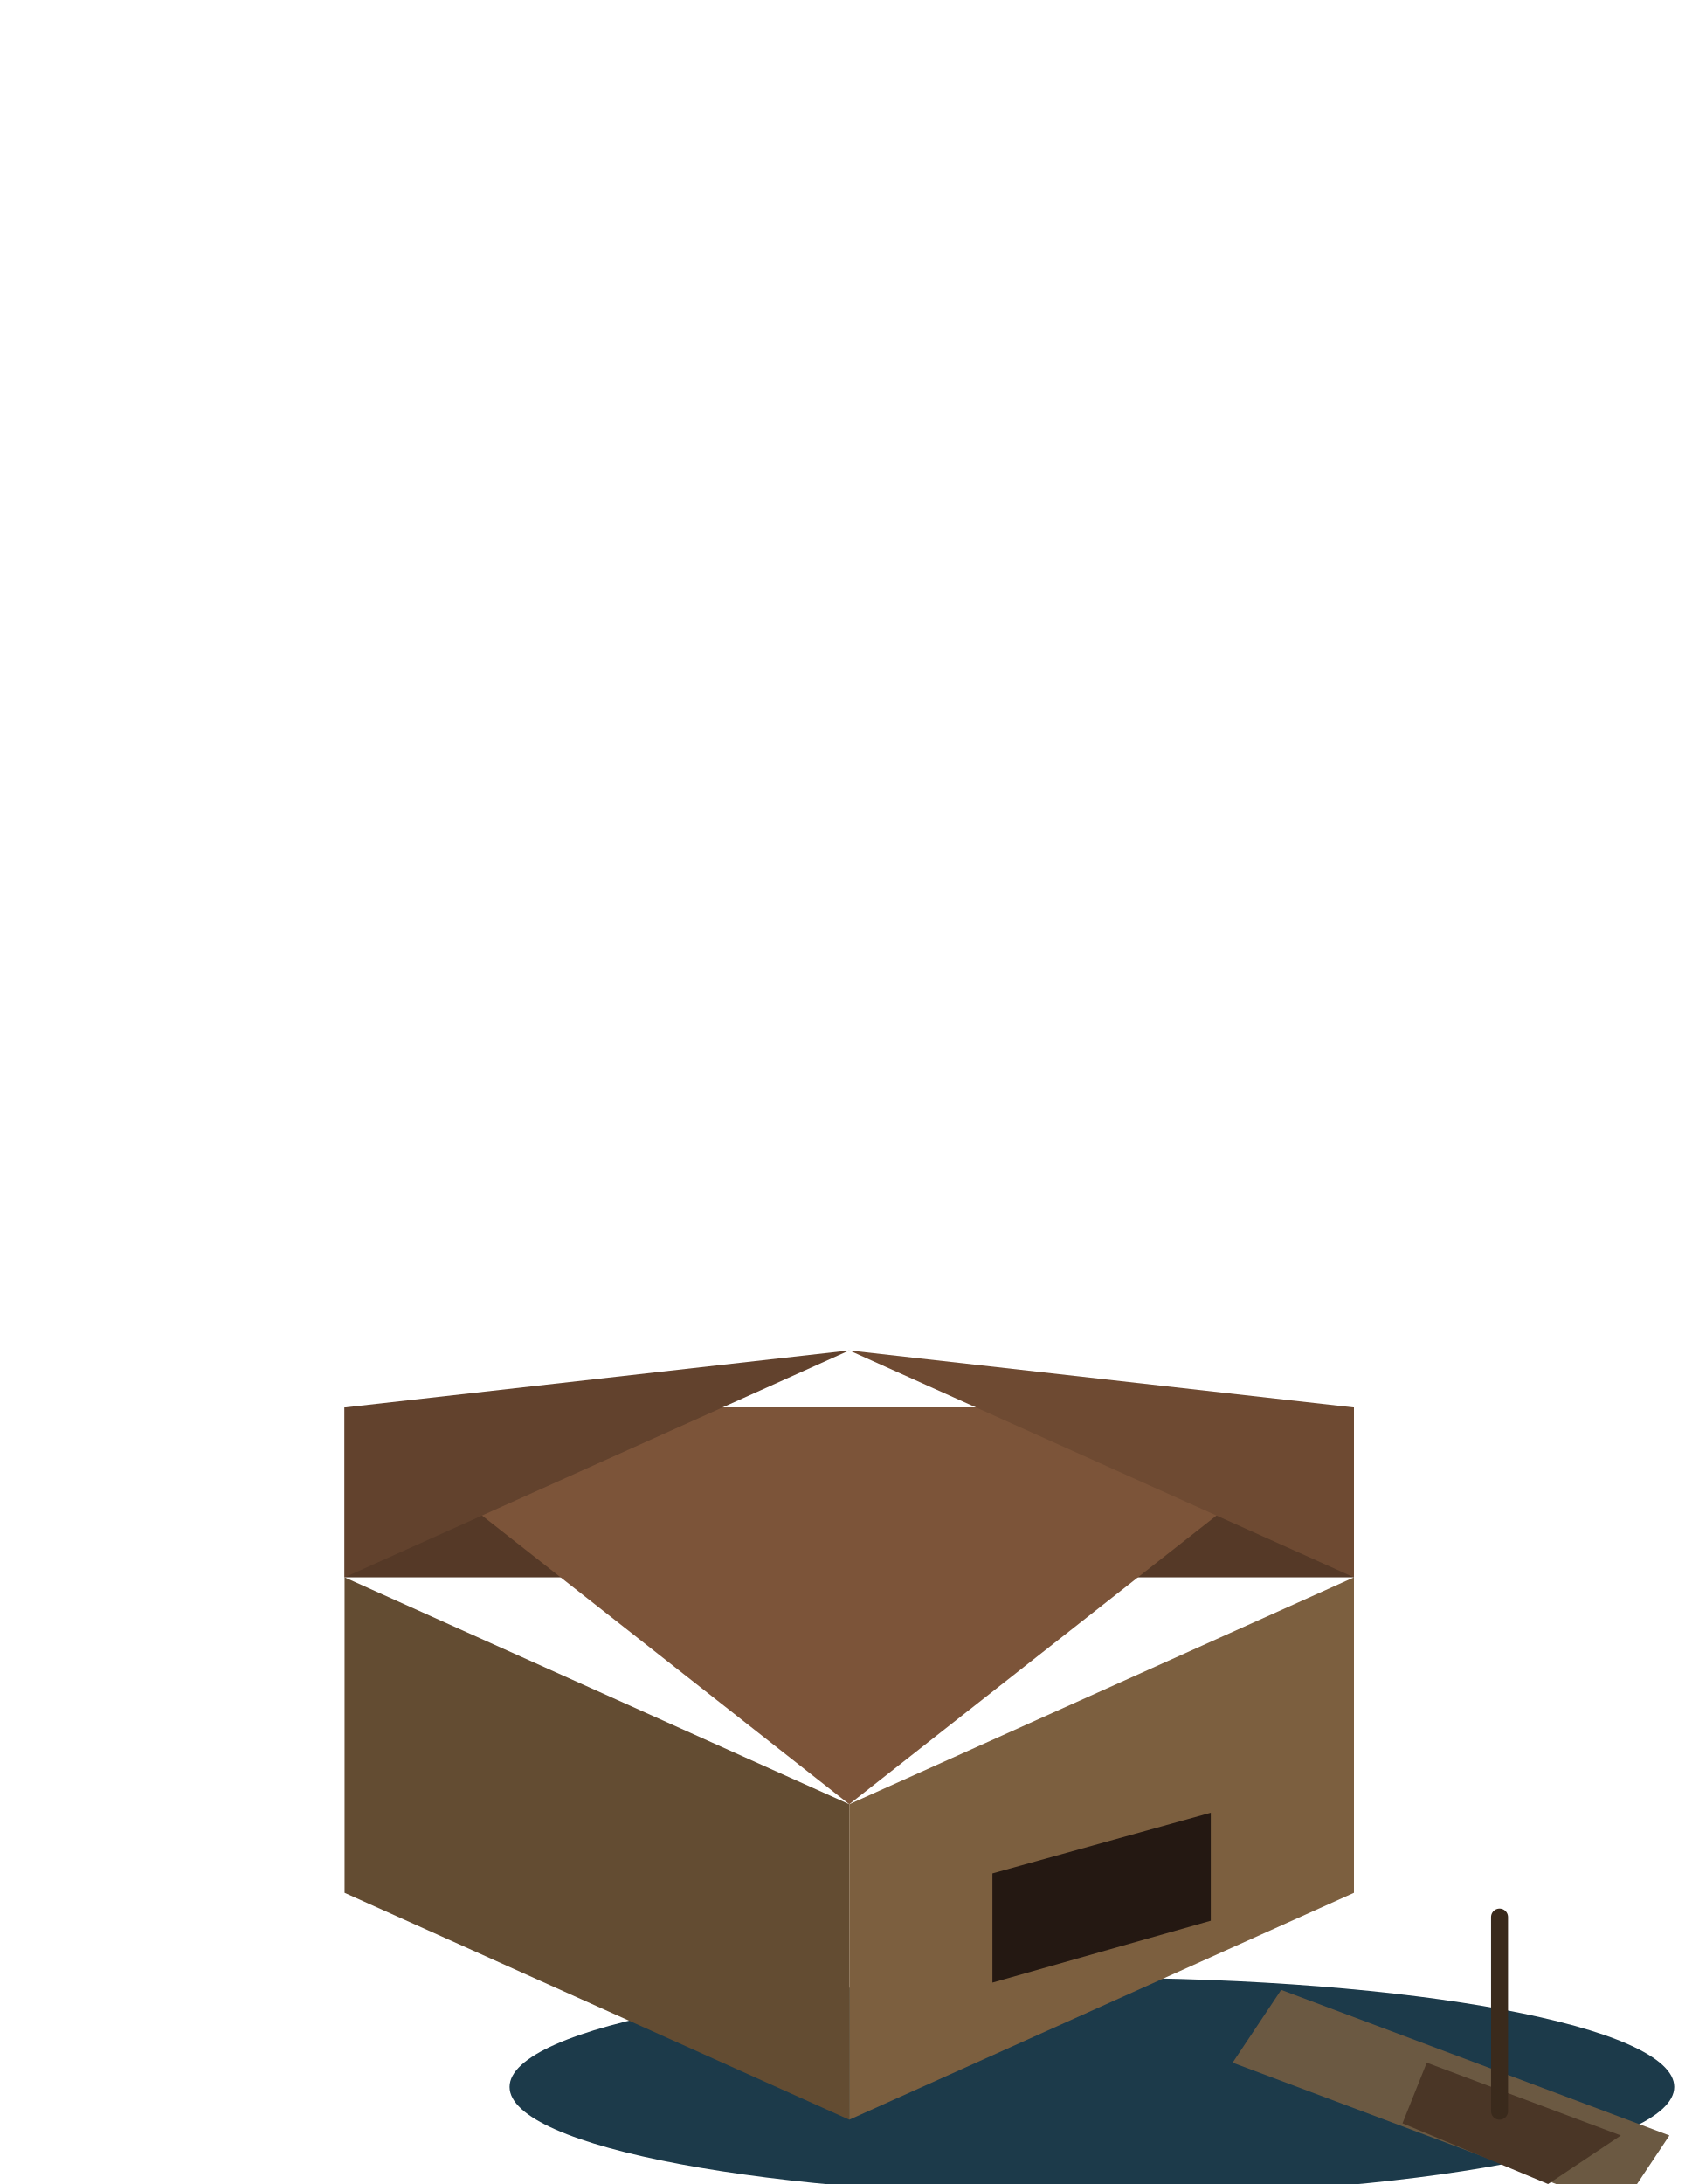
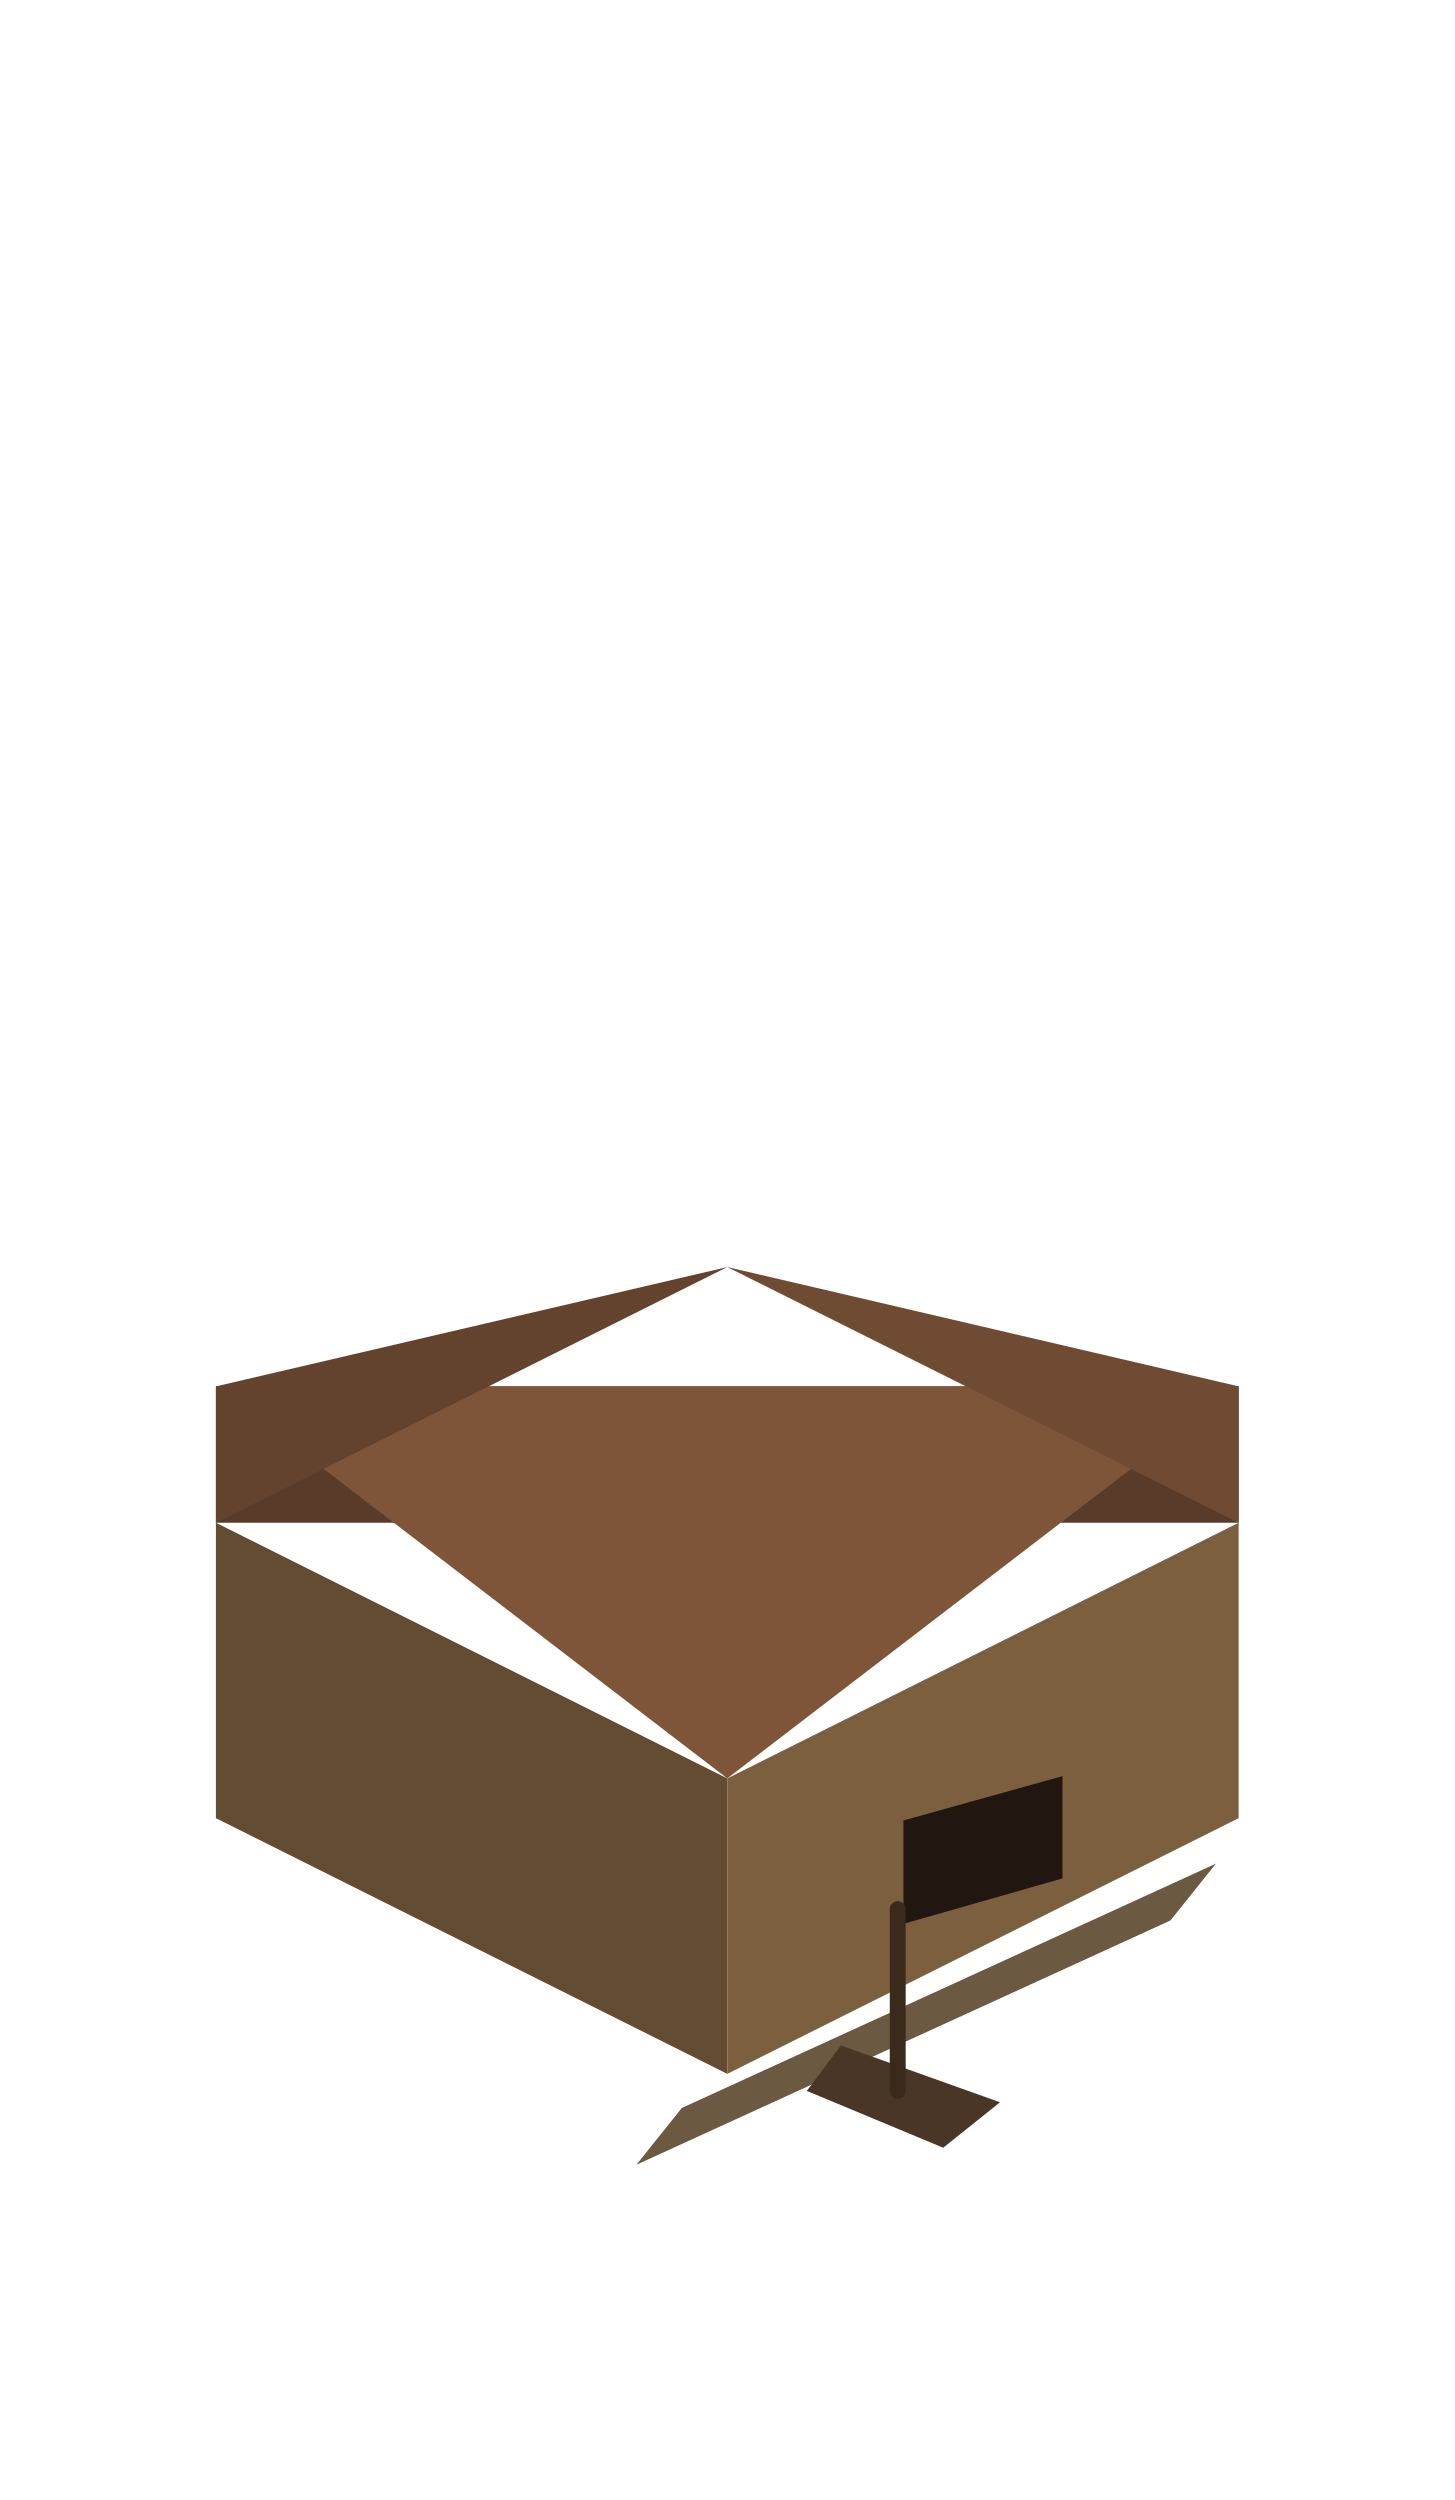
- <svg xmlns="http://www.w3.org/2000/svg" viewBox="0 0 140 180" width="140" height="180">
-   <ellipse cx="90" cy="172" rx="48" ry="9" fill="#1c3a4a" />
-   <polygon points="105.6,164 137.6,176 133.6,182 101.6,170" fill="#6b5942" />
-   <polygon points="28.4,156 70,174.7 70,148.7 28.4,130" fill="#634c32" />
-   <polygon points="111.6,156 70,174.7 70,148.7 111.6,130" fill="#7c5f3f" />
-   <polygon points="28.4,116 111.6,116 111.6,130 28.4,130" fill="#553927" />
-   <polygon points="28.4,116 111.6,116 70,148.7" fill="#7c5439" />
-   <polygon points="28.4,130 28.4,116 70,111.3" fill="#62422d" />
-   <polygon points="111.6,130 111.6,116 70,111.3" fill="#6e4a32" />
-   <polygon points="81.8,163.4 99.8,158.3 99.8,149.4 81.8,154.4" fill="#241812" />
-   <polygon points="117.6,170 133.6,176 127.6,180 115.6,175" fill="#4a3626" />
-   <line x1="123.6" y1="174" x2="123.6" y2="158" stroke="#3a2a1c" stroke-width="1.4" stroke-linecap="round" />
+ <svg xmlns="http://www.w3.org/2000/svg" viewBox="0 0 128 220" width="128" height="220">
+   <polygon points="60,185.5 107,164 103,169 56,190.5" fill="#6b5942" />
+   <polygon points="19,160 64,182.5 64,156.5 19,134" fill="#634c32" />
+   <polygon points="109,160 64,182.5 64,156.5 109,134" fill="#7c5f3f" />
+   <polygon points="19,122 109,122 109,134 19,134" fill="#583b28" />
+   <polygon points="19,122 109,122 64,156.5" fill="#7f553a" />
+   <polygon points="19,134 19,122 64,111.5" fill="#64432e" />
+   <polygon points="109,134 109,122 64,111.5" fill="#704b34" />
+   <polygon points="79.5,169.3 93.5,165.3 93.5,156.3 79.5,160.2" fill="#221610" />
+   <polygon points="74,180 88,185 83,189 71,184" fill="#4a3626" />
+   <line x1="79" y1="184" x2="79" y2="168" stroke="#3a2a1c" stroke-width="1.4" stroke-linecap="round" />
</svg>
